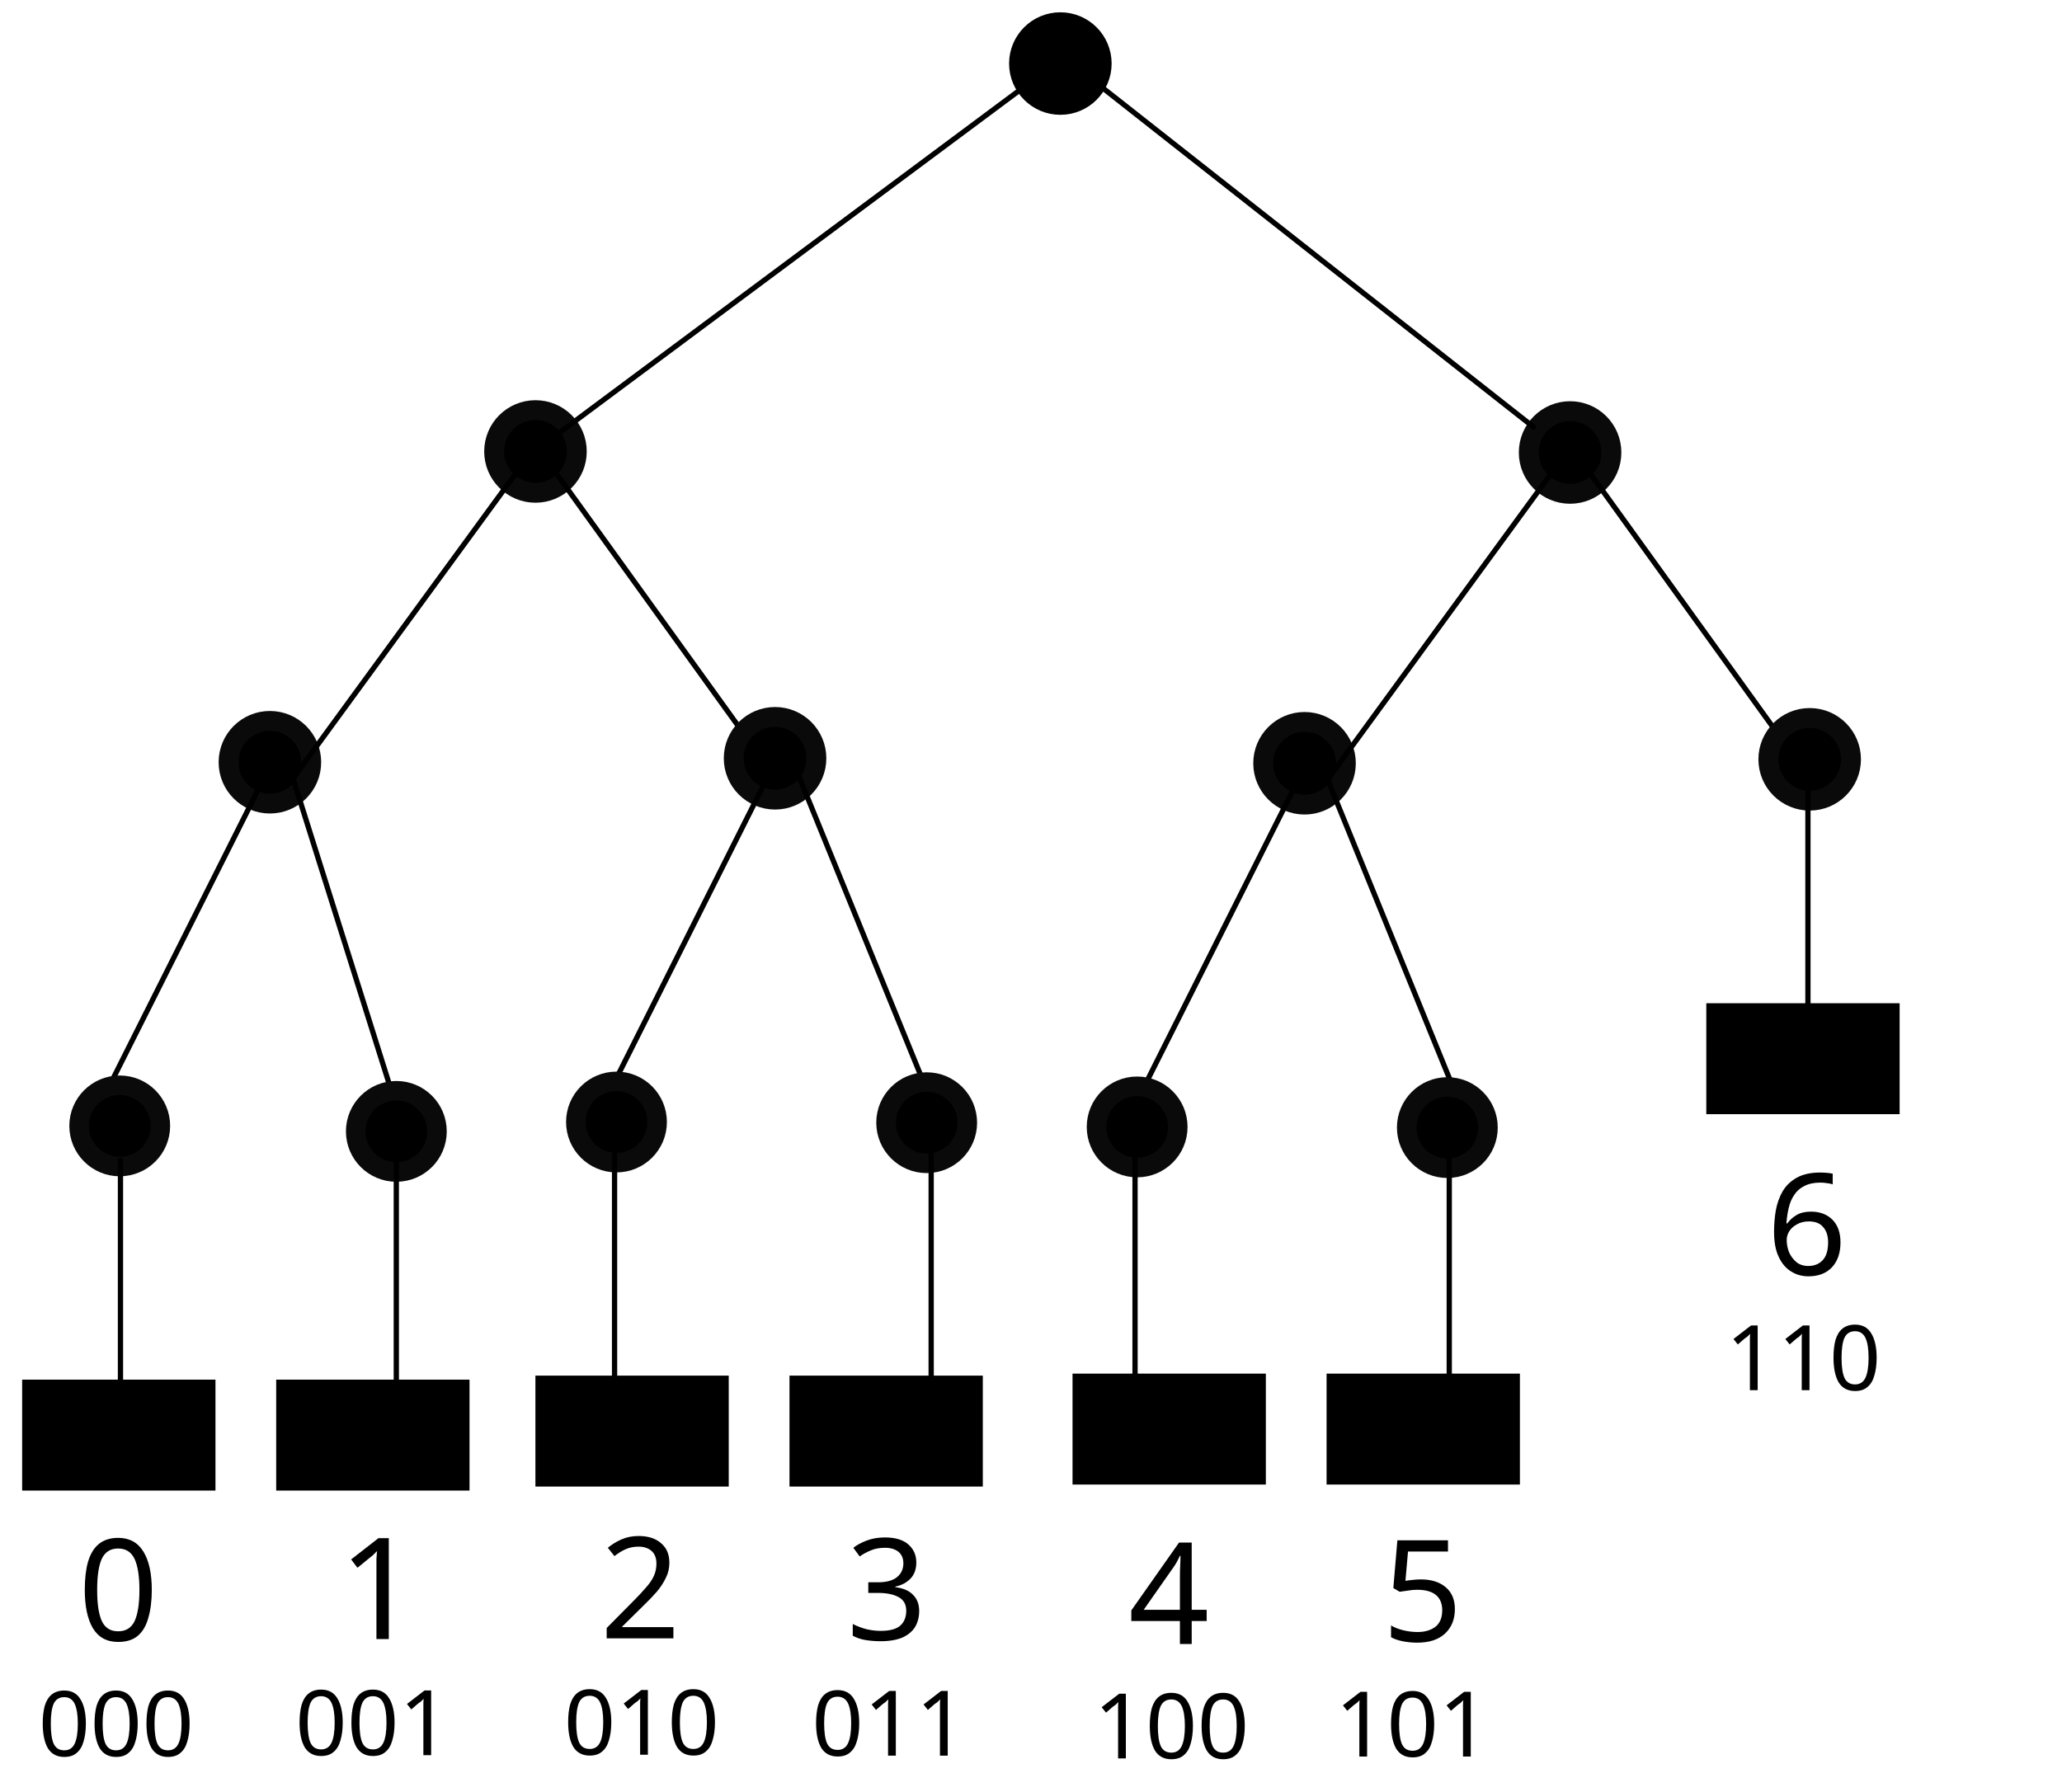
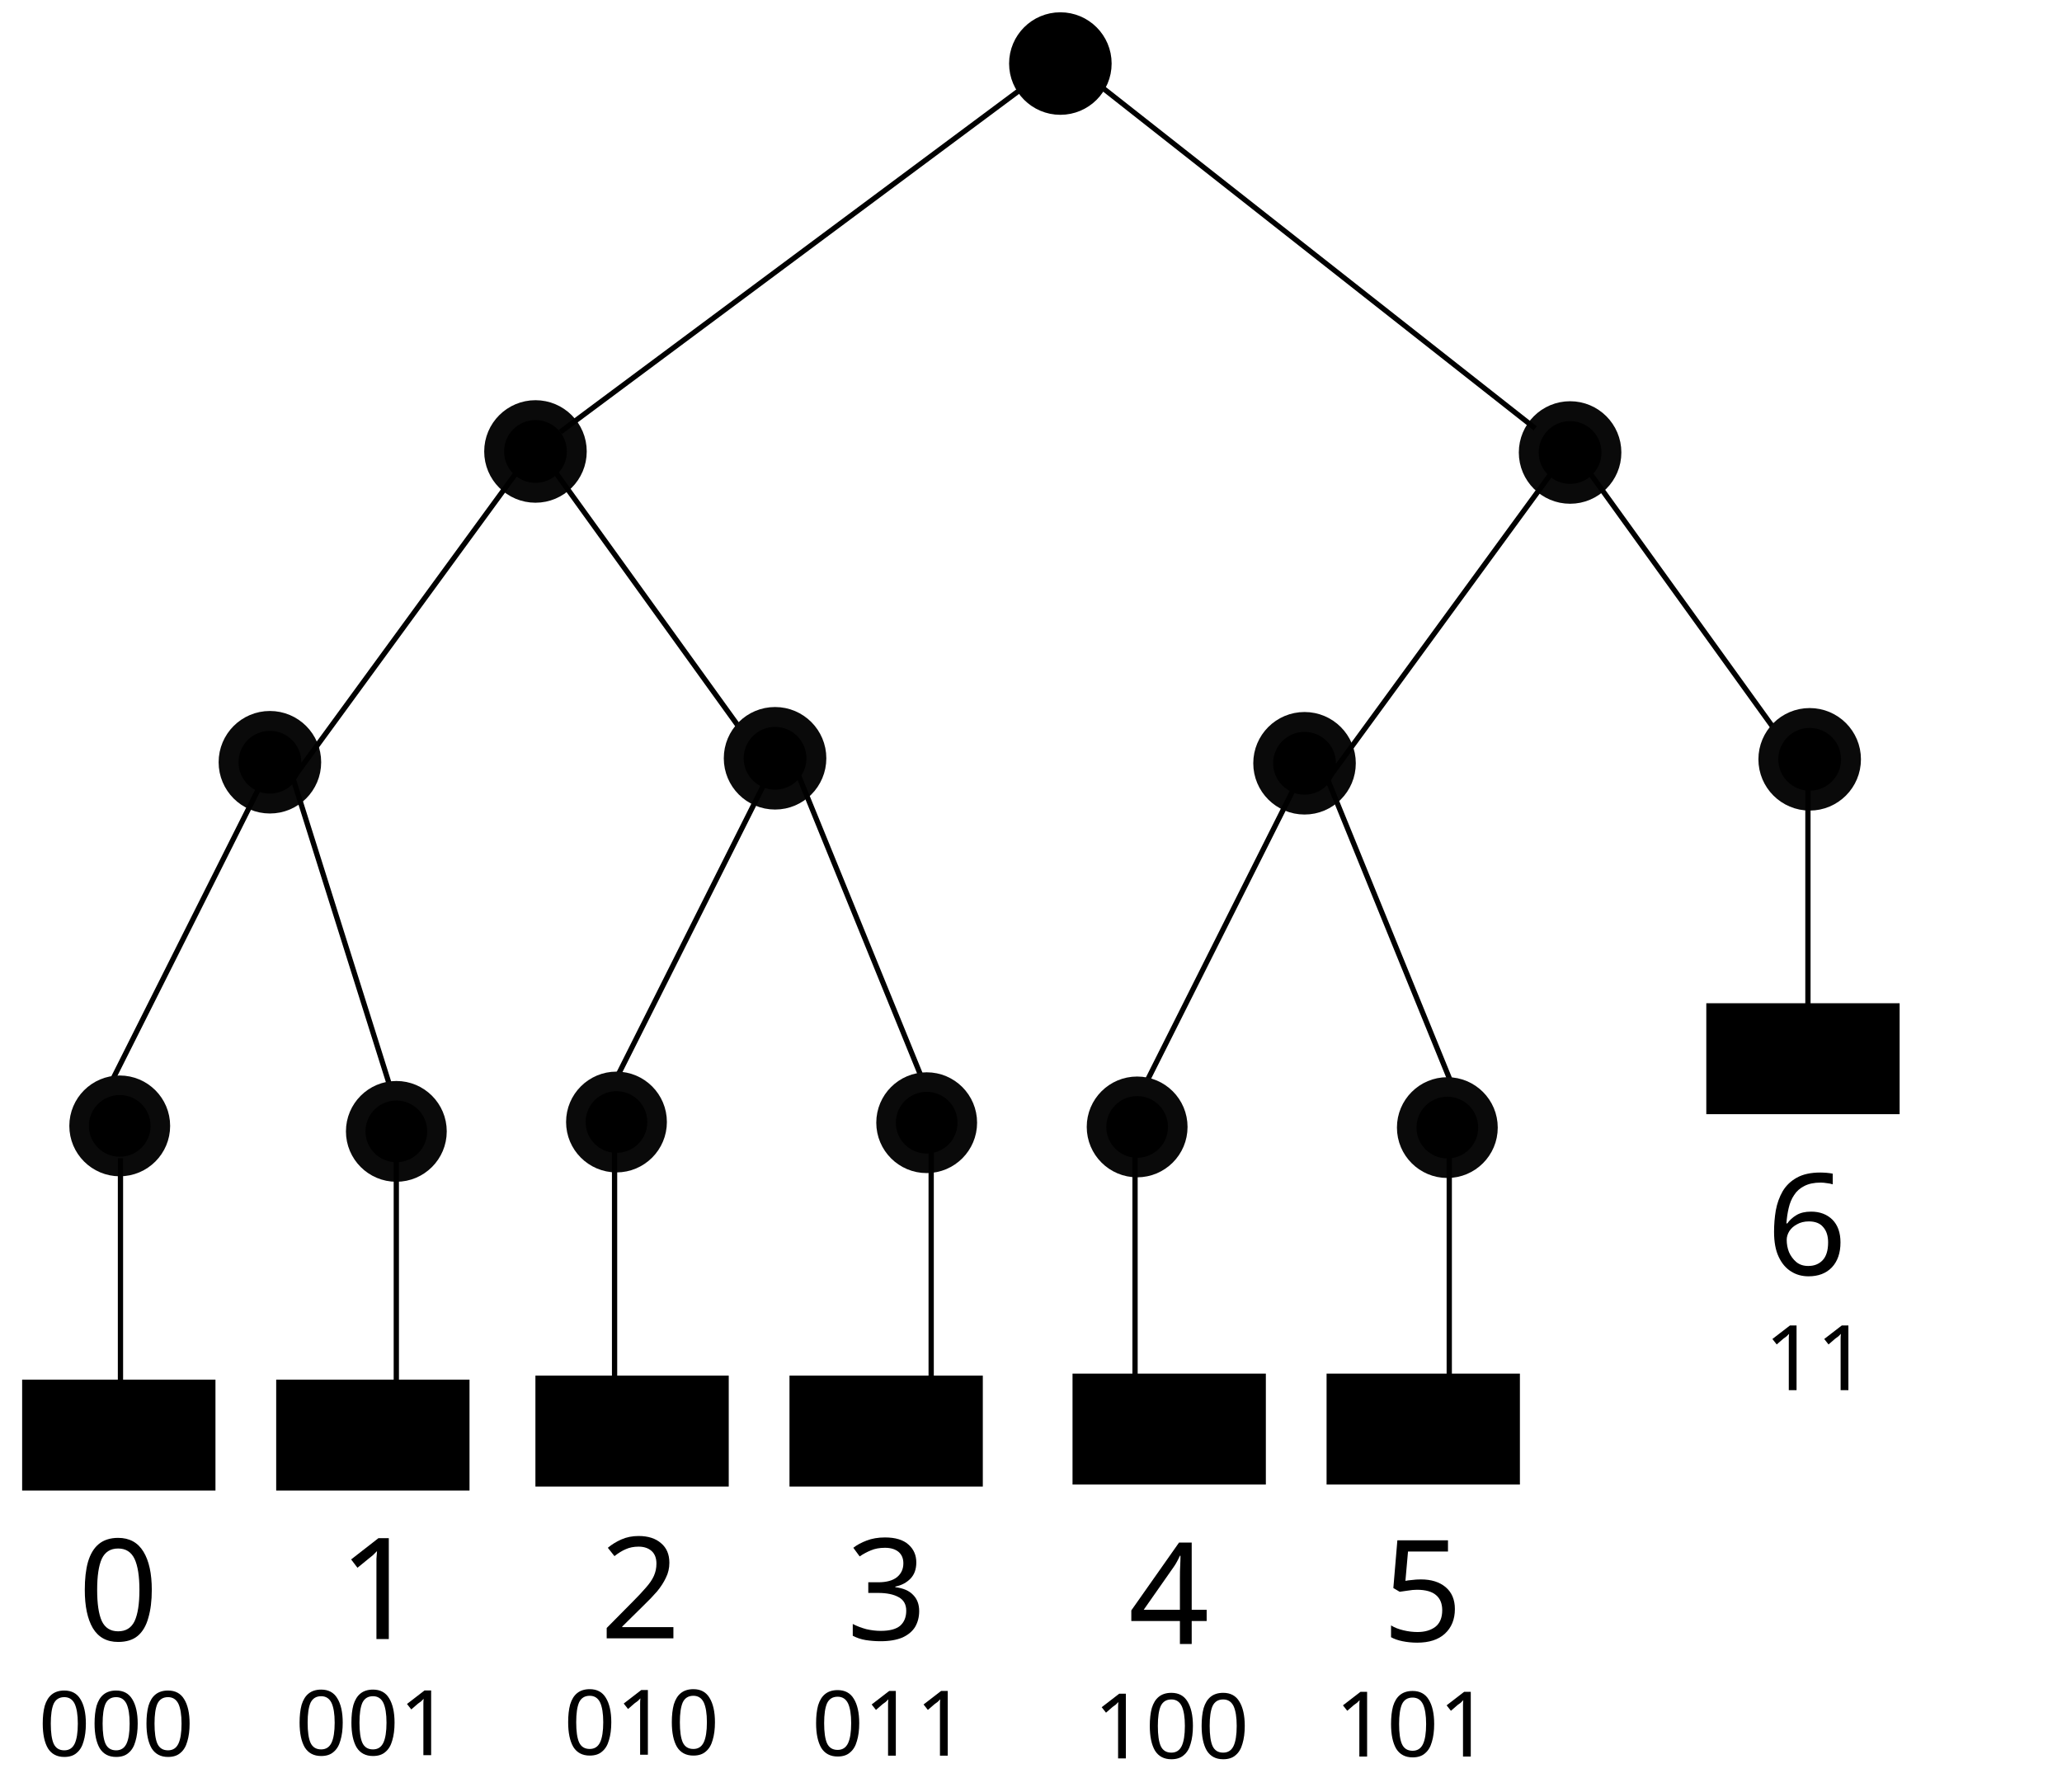
<svg xmlns="http://www.w3.org/2000/svg" width="112.047mm" height="97.37mm" viewBox="0 0 112.047 97.37" version="1.1" id="svg4568">
  <defs id="defs4562" />
  <g id="layer1" transform="translate(-35.86898,-43.1741)">
    <circle style="fill:#000000;fill-opacity:1;stroke:#0a0a0a;stroke-width:1.08;stroke-linecap:square;stroke-linejoin:miter;stroke-miterlimit:4;stroke-dasharray:none;stroke-dashoffset:0;stroke-opacity:1" id="path2131-0" cx="50.535" cy="84.6" r="2.246" />
    <path style="fill:none;stroke:#000000;stroke-width:0.286px;stroke-linecap:butt;stroke-linejoin:miter;stroke-opacity:1" d="M 41.253,103.31 50.347,85.194" id="path2162" />
    <path style="fill:none;stroke:#000000;stroke-width:0.286px;stroke-linecap:butt;stroke-linejoin:miter;stroke-opacity:1" d="M 57.575,103.854 51.791,85.482" id="path2162-6" />
    <circle style="fill:#000000;fill-opacity:1;stroke:#0a0a0a;stroke-width:1.08;stroke-linecap:square;stroke-linejoin:miter;stroke-miterlimit:4;stroke-dasharray:none;stroke-dashoffset:0;stroke-opacity:1" id="path2131-0-2-0" cx="64.966" cy="67.71" r="2.246" />
    <path style="fill:none;stroke:#000000;stroke-width:0.286px;stroke-linecap:butt;stroke-linejoin:miter;stroke-opacity:1" d="M 51.791,85.482 64.494,68.087" id="path2162-64-8" />
    <path style="fill:none;stroke:#000000;stroke-width:0.286px;stroke-linecap:butt;stroke-linejoin:miter;stroke-opacity:1" d="M 76.764,83.714 66.082,68.881" id="path2162-6-8-1" />
    <circle style="fill:#000000;fill-opacity:1;stroke:#0a0a0a;stroke-width:1.08;stroke-linecap:square;stroke-linejoin:miter;stroke-miterlimit:4;stroke-dasharray:none;stroke-dashoffset:0;stroke-opacity:1" id="path2131-0-2" cx="77.985" cy="84.385" r="2.246" />
    <path style="fill:none;stroke:#000000;stroke-width:0.286px;stroke-linecap:butt;stroke-linejoin:miter;stroke-opacity:1" d="m 68.702,103.095 9.094,-18.117" id="path2162-7" />
    <path style="fill:none;stroke:#000000;stroke-width:0.286px;stroke-linecap:butt;stroke-linejoin:miter;stroke-opacity:1" d="M 86.458,102.987 79.24,85.267" id="path2162-6-5" />
    <circle style="fill:#000000;fill-opacity:1;stroke:#0a0a0a;stroke-width:1.08;stroke-linecap:square;stroke-linejoin:miter;stroke-miterlimit:4;stroke-dasharray:none;stroke-dashoffset:0;stroke-opacity:1" id="path2131-0-7" cx="106.756" cy="84.656" r="2.246" />
    <path style="fill:none;stroke:#000000;stroke-width:0.286px;stroke-linecap:butt;stroke-linejoin:miter;stroke-opacity:1" d="M 97.473,103.367 106.568,85.25" id="path2162-9" />
    <path style="fill:none;stroke:#000000;stroke-width:0.286px;stroke-linecap:butt;stroke-linejoin:miter;stroke-opacity:1" d="M 115.229,103.258 108.011,85.539" id="path2162-6-1" />
    <circle style="fill:#000000;fill-opacity:1;stroke:#0a0a0a;stroke-width:1.08;stroke-linecap:square;stroke-linejoin:miter;stroke-miterlimit:4;stroke-dasharray:none;stroke-dashoffset:0;stroke-opacity:1" id="path2131-0-2-0-7" cx="121.186" cy="67.766" r="2.246" />
    <path style="fill:none;stroke:#000000;stroke-width:0.286px;stroke-linecap:butt;stroke-linejoin:miter;stroke-opacity:1" d="M 108.011,85.539 120.715,68.144" id="path2162-64-8-0" />
    <path style="fill:none;stroke:#000000;stroke-width:0.286px;stroke-linecap:butt;stroke-linejoin:miter;stroke-opacity:1" d="M 132.985,83.77 122.302,68.938" id="path2162-6-8-1-6" />
    <circle style="fill:#000000;fill-opacity:1;stroke:#0a0a0a;stroke-width:1.08;stroke-linecap:square;stroke-linejoin:miter;stroke-miterlimit:4;stroke-dasharray:none;stroke-dashoffset:0;stroke-opacity:1" id="path2131-0-2-8" cx="134.205" cy="84.441" r="2.246" />
    <circle style="fill:#000000;fill-opacity:1;stroke:#000000;stroke-width:1.08;stroke-linecap:square;stroke-linejoin:miter;stroke-miterlimit:4;stroke-dasharray:none;stroke-dashoffset:0;stroke-opacity:1" id="path2131-0-2-0-7-4" cx="93.488" cy="46.628" r="2.246" />
    <path style="fill:none;stroke:#000000;stroke-width:0.286px;stroke-linecap:butt;stroke-linejoin:miter;stroke-opacity:1" d="M 66.313,66.656 91.878,47.628" id="path2162-64-8-6" />
    <path style="fill:none;stroke:#000000;stroke-width:0.286px;stroke-linecap:butt;stroke-linejoin:miter;stroke-opacity:1" d="M 119.29,66.452 95.246,47.526" id="path2162-64-8-6-3" />
    <rect style="fill:#000000;fill-opacity:1;stroke:#000000;stroke-width:0.28;stroke-linecap:butt;stroke-miterlimit:4;stroke-dasharray:none;stroke-opacity:1" id="rect5212" width="10.225" height="5.749" x="37.212" y="118.294" />
    <rect style="fill:#000000;fill-opacity:1;stroke:#000000;stroke-width:0.28;stroke-linecap:butt;stroke-miterlimit:4;stroke-dasharray:none;stroke-opacity:1" id="rect5212-0" width="10.225" height="5.749" x="51.017" y="118.294" />
    <rect style="fill:#000000;fill-opacity:1;stroke:#000000;stroke-width:0.28;stroke-linecap:butt;stroke-miterlimit:4;stroke-dasharray:none;stroke-opacity:1" id="rect5212-5" width="10.225" height="5.749" x="65.103" y="118.076" />
    <rect style="fill:#000000;fill-opacity:1;stroke:#000000;stroke-width:0.28;stroke-linecap:butt;stroke-miterlimit:4;stroke-dasharray:none;stroke-opacity:1" id="rect5212-0-6" width="10.225" height="5.749" x="78.909" y="118.076" />
    <rect style="fill:#000000;fill-opacity:1;stroke:#000000;stroke-width:0.28;stroke-linecap:butt;stroke-miterlimit:4;stroke-dasharray:none;stroke-opacity:1" id="rect5212-7" width="10.225" height="5.749" x="94.289" y="117.967" />
    <rect style="fill:#000000;fill-opacity:1;stroke:#000000;stroke-width:0.28;stroke-linecap:butt;stroke-miterlimit:4;stroke-dasharray:none;stroke-opacity:1" id="rect5212-0-7" width="10.225" height="5.749" x="108.094" y="117.967" />
    <rect style="fill:#000000;fill-opacity:1;stroke:#000000;stroke-width:0.28;stroke-linecap:butt;stroke-miterlimit:4;stroke-dasharray:none;stroke-opacity:1" id="rect5212-5-4" width="10.225" height="5.749" x="128.728" y="97.838" />
    <text xml:space="preserve" style="font-style:normal;font-weight:normal;font-size:7.682px;line-height:125%;font-family:sans-serif;letter-spacing:0px;word-spacing:0px;fill:#000000;fill-opacity:1;stroke:none;stroke-width:0.192px;stroke-linecap:butt;stroke-linejoin:miter;stroke-opacity:1" x="54.263" y="132.253" id="text5273">
      <tspan id="tspan5271" x="54.263" y="132.253" style="stroke-width:0.192px">1</tspan>
    </text>
    <text xml:space="preserve" style="font-style:normal;font-weight:normal;font-size:7.682px;line-height:125%;font-family:sans-serif;letter-spacing:0px;word-spacing:0px;fill:#000000;fill-opacity:1;stroke:none;stroke-width:0.192px;stroke-linecap:butt;stroke-linejoin:miter;stroke-opacity:1" x="40.102" y="132.334" id="text5273-6">
      <tspan id="tspan5271-4" x="40.102" y="132.334" style="stroke-width:0.192px">0</tspan>
    </text>
    <text xml:space="preserve" style="font-style:normal;font-weight:normal;font-size:7.682px;line-height:125%;font-family:sans-serif;letter-spacing:0px;word-spacing:0px;fill:#000000;fill-opacity:1;stroke:none;stroke-width:0.192px;stroke-linecap:butt;stroke-linejoin:miter;stroke-opacity:1" x="68.461" y="132.217" id="text5273-7">
      <tspan id="tspan5271-48" x="68.461" y="132.217" style="stroke-width:0.192px">2</tspan>
    </text>
    <text xml:space="preserve" style="font-style:normal;font-weight:normal;font-size:7.682px;line-height:125%;font-family:sans-serif;letter-spacing:0px;word-spacing:0px;fill:#000000;fill-opacity:1;stroke:none;stroke-width:0.192px;stroke-linecap:butt;stroke-linejoin:miter;stroke-opacity:1" x="81.862" y="132.294" id="text5273-5">
      <tspan id="tspan5271-8" x="81.862" y="132.294" style="stroke-width:0.192px">3</tspan>
    </text>
    <text xml:space="preserve" style="font-style:normal;font-weight:normal;font-size:7.682px;line-height:125%;font-family:sans-serif;letter-spacing:0px;word-spacing:0px;fill:#000000;fill-opacity:1;stroke:none;stroke-width:0.192px;stroke-linecap:butt;stroke-linejoin:miter;stroke-opacity:1" x="97.188" y="132.525" id="text5273-2">
      <tspan id="tspan5271-6" x="97.188" y="132.525" style="stroke-width:0.192px">4</tspan>
    </text>
    <text xml:space="preserve" style="font-style:normal;font-weight:normal;font-size:7.682px;line-height:125%;font-family:sans-serif;letter-spacing:0px;word-spacing:0px;fill:#000000;fill-opacity:1;stroke:none;stroke-width:0.192px;stroke-linecap:butt;stroke-linejoin:miter;stroke-opacity:1" x="110.974" y="132.371" id="text5273-0">
      <tspan id="tspan5271-66" x="110.974" y="132.371" style="stroke-width:0.192px">5</tspan>
    </text>
    <text xml:space="preserve" style="font-style:normal;font-weight:normal;font-size:7.682px;line-height:125%;font-family:sans-serif;letter-spacing:0px;word-spacing:0px;fill:#000000;fill-opacity:1;stroke:none;stroke-width:0.192px;stroke-linecap:butt;stroke-linejoin:miter;stroke-opacity:1" x="131.847" y="112.46" id="text5273-4">
      <tspan id="tspan5271-62" x="131.847" y="112.46" style="stroke-width:0.192px">6</tspan>
    </text>
    <text xml:space="preserve" style="font-style:normal;font-weight:normal;font-size:4.926px;line-height:125%;font-family:sans-serif;letter-spacing:0px;word-spacing:0px;fill:#000000;fill-opacity:1;stroke:none;stroke-width:0.123px;stroke-linecap:butt;stroke-linejoin:miter;stroke-opacity:1" x="51.916" y="138.563" id="text5273-60">
      <tspan id="tspan5271-7" x="51.916" y="138.563" style="stroke-width:0.123px">001</tspan>
    </text>
    <text xml:space="preserve" style="font-style:normal;font-weight:normal;font-size:4.926px;line-height:125%;font-family:sans-serif;letter-spacing:0px;word-spacing:0px;fill:#000000;fill-opacity:1;stroke:none;stroke-width:0.123px;stroke-linecap:butt;stroke-linejoin:miter;stroke-opacity:1" x="37.957" y="138.614" id="text5273-6-0">
      <tspan id="tspan5271-4-1" x="37.957" y="138.614" style="stroke-width:0.123px">000</tspan>
    </text>
    <text xml:space="preserve" style="font-style:normal;font-weight:normal;font-size:4.926px;line-height:125%;font-family:sans-serif;letter-spacing:0px;word-spacing:0px;fill:#000000;fill-opacity:1;stroke:none;stroke-width:0.123px;stroke-linecap:butt;stroke-linejoin:miter;stroke-opacity:1" x="66.509" y="138.54" id="text5273-7-0">
      <tspan id="tspan5271-48-1" x="66.509" y="138.54" style="stroke-width:0.123px">010</tspan>
    </text>
    <text xml:space="preserve" style="font-style:normal;font-weight:normal;font-size:4.926px;line-height:125%;font-family:sans-serif;letter-spacing:0px;word-spacing:0px;fill:#000000;fill-opacity:1;stroke:none;stroke-width:0.123px;stroke-linecap:butt;stroke-linejoin:miter;stroke-opacity:1" x="79.98" y="138.589" id="text5273-5-3">
      <tspan id="tspan5271-8-7" x="79.98" y="138.589" style="stroke-width:0.123px">011</tspan>
    </text>
    <text xml:space="preserve" style="font-style:normal;font-weight:normal;font-size:4.926px;line-height:125%;font-family:sans-serif;letter-spacing:0px;word-spacing:0px;fill:#000000;fill-opacity:1;stroke:none;stroke-width:0.123px;stroke-linecap:butt;stroke-linejoin:miter;stroke-opacity:1" x="95.297" y="138.737" id="text5273-2-7">
      <tspan id="tspan5271-6-2" x="95.297" y="138.737" style="stroke-width:0.123px">100</tspan>
    </text>
    <text xml:space="preserve" style="font-style:normal;font-weight:normal;font-size:4.926px;line-height:125%;font-family:sans-serif;letter-spacing:0px;word-spacing:0px;fill:#000000;fill-opacity:1;stroke:none;stroke-width:0.123px;stroke-linecap:butt;stroke-linejoin:miter;stroke-opacity:1" x="108.405" y="138.638" id="text5273-0-6">
      <tspan id="tspan5271-66-4" x="108.405" y="138.638" style="stroke-width:0.123px">101</tspan>
    </text>
-     <text xml:space="preserve" style="font-style:normal;font-weight:normal;font-size:4.926px;line-height:125%;font-family:sans-serif;letter-spacing:0px;word-spacing:0px;fill:#000000;fill-opacity:1;stroke:none;stroke-width:0.123px;stroke-linecap:butt;stroke-linejoin:miter;stroke-opacity:1" x="129.628" y="118.727" id="text5273-4-5">
-       <tspan id="tspan5271-62-2" x="129.628" y="118.727" style="stroke-width:0.123px">110</tspan>
+     <text xml:space="preserve" style="font-style:normal;font-weight:normal;font-size:4.926px;line-height:125%;font-family:sans-serif;letter-spacing:0px;word-spacing:0px;fill:#000000;fill-opacity:1;stroke:none;stroke-width:0.123px;stroke-linecap:butt;stroke-linejoin:miter;stroke-opacity:1" x="131.744" y="118.727" id="text5273-4-5">
+       <tspan id="tspan5271-62-2" x="131.744" y="118.727" style="stroke-width:0.123px">11</tspan>
    </text>
    <circle style="fill:#000000;fill-opacity:1;stroke:#0a0a0a;stroke-width:1.062;stroke-linecap:square;stroke-linejoin:miter;stroke-miterlimit:4;stroke-dasharray:none;stroke-dashoffset:0;stroke-opacity:1" id="path2131" cx="42.375" cy="104.364" r="2.208" />
    <circle style="fill:#000000;fill-opacity:1;stroke:#0a0a0a;stroke-width:1.062;stroke-linecap:square;stroke-linejoin:miter;stroke-miterlimit:4;stroke-dasharray:none;stroke-dashoffset:0;stroke-opacity:1" id="path2131-8" cx="57.406" cy="104.662" r="2.208" />
    <circle style="fill:#000000;fill-opacity:1;stroke:#0a0a0a;stroke-width:1.062;stroke-linecap:square;stroke-linejoin:miter;stroke-miterlimit:4;stroke-dasharray:none;stroke-dashoffset:0;stroke-opacity:1" id="path2131-02" cx="69.368" cy="104.153" r="2.208" />
    <circle style="fill:#000000;fill-opacity:1;stroke:#0a0a0a;stroke-width:1.062;stroke-linecap:square;stroke-linejoin:miter;stroke-miterlimit:4;stroke-dasharray:none;stroke-dashoffset:0;stroke-opacity:1" id="path2131-8-9" cx="86.224" cy="104.19" r="2.208" />
    <circle style="fill:#000000;fill-opacity:1;stroke:#0a0a0a;stroke-width:1.062;stroke-linecap:square;stroke-linejoin:miter;stroke-miterlimit:4;stroke-dasharray:none;stroke-dashoffset:0;stroke-opacity:1" id="path2131-9" cx="97.66" cy="104.42" r="2.208" />
    <circle style="fill:#000000;fill-opacity:1;stroke:#0a0a0a;stroke-width:1.062;stroke-linecap:square;stroke-linejoin:miter;stroke-miterlimit:4;stroke-dasharray:none;stroke-dashoffset:0;stroke-opacity:1" id="path2131-8-4" cx="114.516" cy="104.456" r="2.208" />
    <path style="fill:none;fill-rule:evenodd;stroke:#000000;stroke-width:0.286;stroke-linecap:butt;stroke-linejoin:miter;stroke-miterlimit:4;stroke-dasharray:none;stroke-opacity:1" d="m 42.415,106.117 v 13.946" id="path5466" />
    <path style="fill:none;fill-rule:evenodd;stroke:#000000;stroke-width:0.286;stroke-linecap:butt;stroke-linejoin:miter;stroke-miterlimit:4;stroke-dasharray:none;stroke-opacity:1" d="m 57.404,106.052 v 13.946" id="path5466-9" />
    <path style="fill:none;fill-rule:evenodd;stroke:#000000;stroke-width:0.286;stroke-linecap:butt;stroke-linejoin:miter;stroke-miterlimit:4;stroke-dasharray:none;stroke-opacity:1" d="m 69.264,105.4 v 13.946" id="path5466-0" />
    <path style="fill:none;fill-rule:evenodd;stroke:#000000;stroke-width:0.286;stroke-linecap:butt;stroke-linejoin:miter;stroke-miterlimit:4;stroke-dasharray:none;stroke-opacity:1" d="m 86.468,105.139 v 13.946" id="path5466-99" />
    <path style="fill:none;fill-rule:evenodd;stroke:#000000;stroke-width:0.286;stroke-linecap:butt;stroke-linejoin:miter;stroke-miterlimit:4;stroke-dasharray:none;stroke-opacity:1" d="m 97.546,105.921 v 13.946" id="path5466-4" />
    <path style="fill:none;fill-rule:evenodd;stroke:#000000;stroke-width:0.286;stroke-linecap:butt;stroke-linejoin:miter;stroke-miterlimit:4;stroke-dasharray:none;stroke-opacity:1" d="m 114.62,105.661 v 13.946" id="path5466-5" />
    <path style="fill:none;fill-rule:evenodd;stroke:#000000;stroke-width:0.286;stroke-linecap:butt;stroke-linejoin:miter;stroke-miterlimit:4;stroke-dasharray:none;stroke-opacity:1" d="M 134.11,85.358 V 99.304" id="path5466-1" />
  </g>
</svg>
